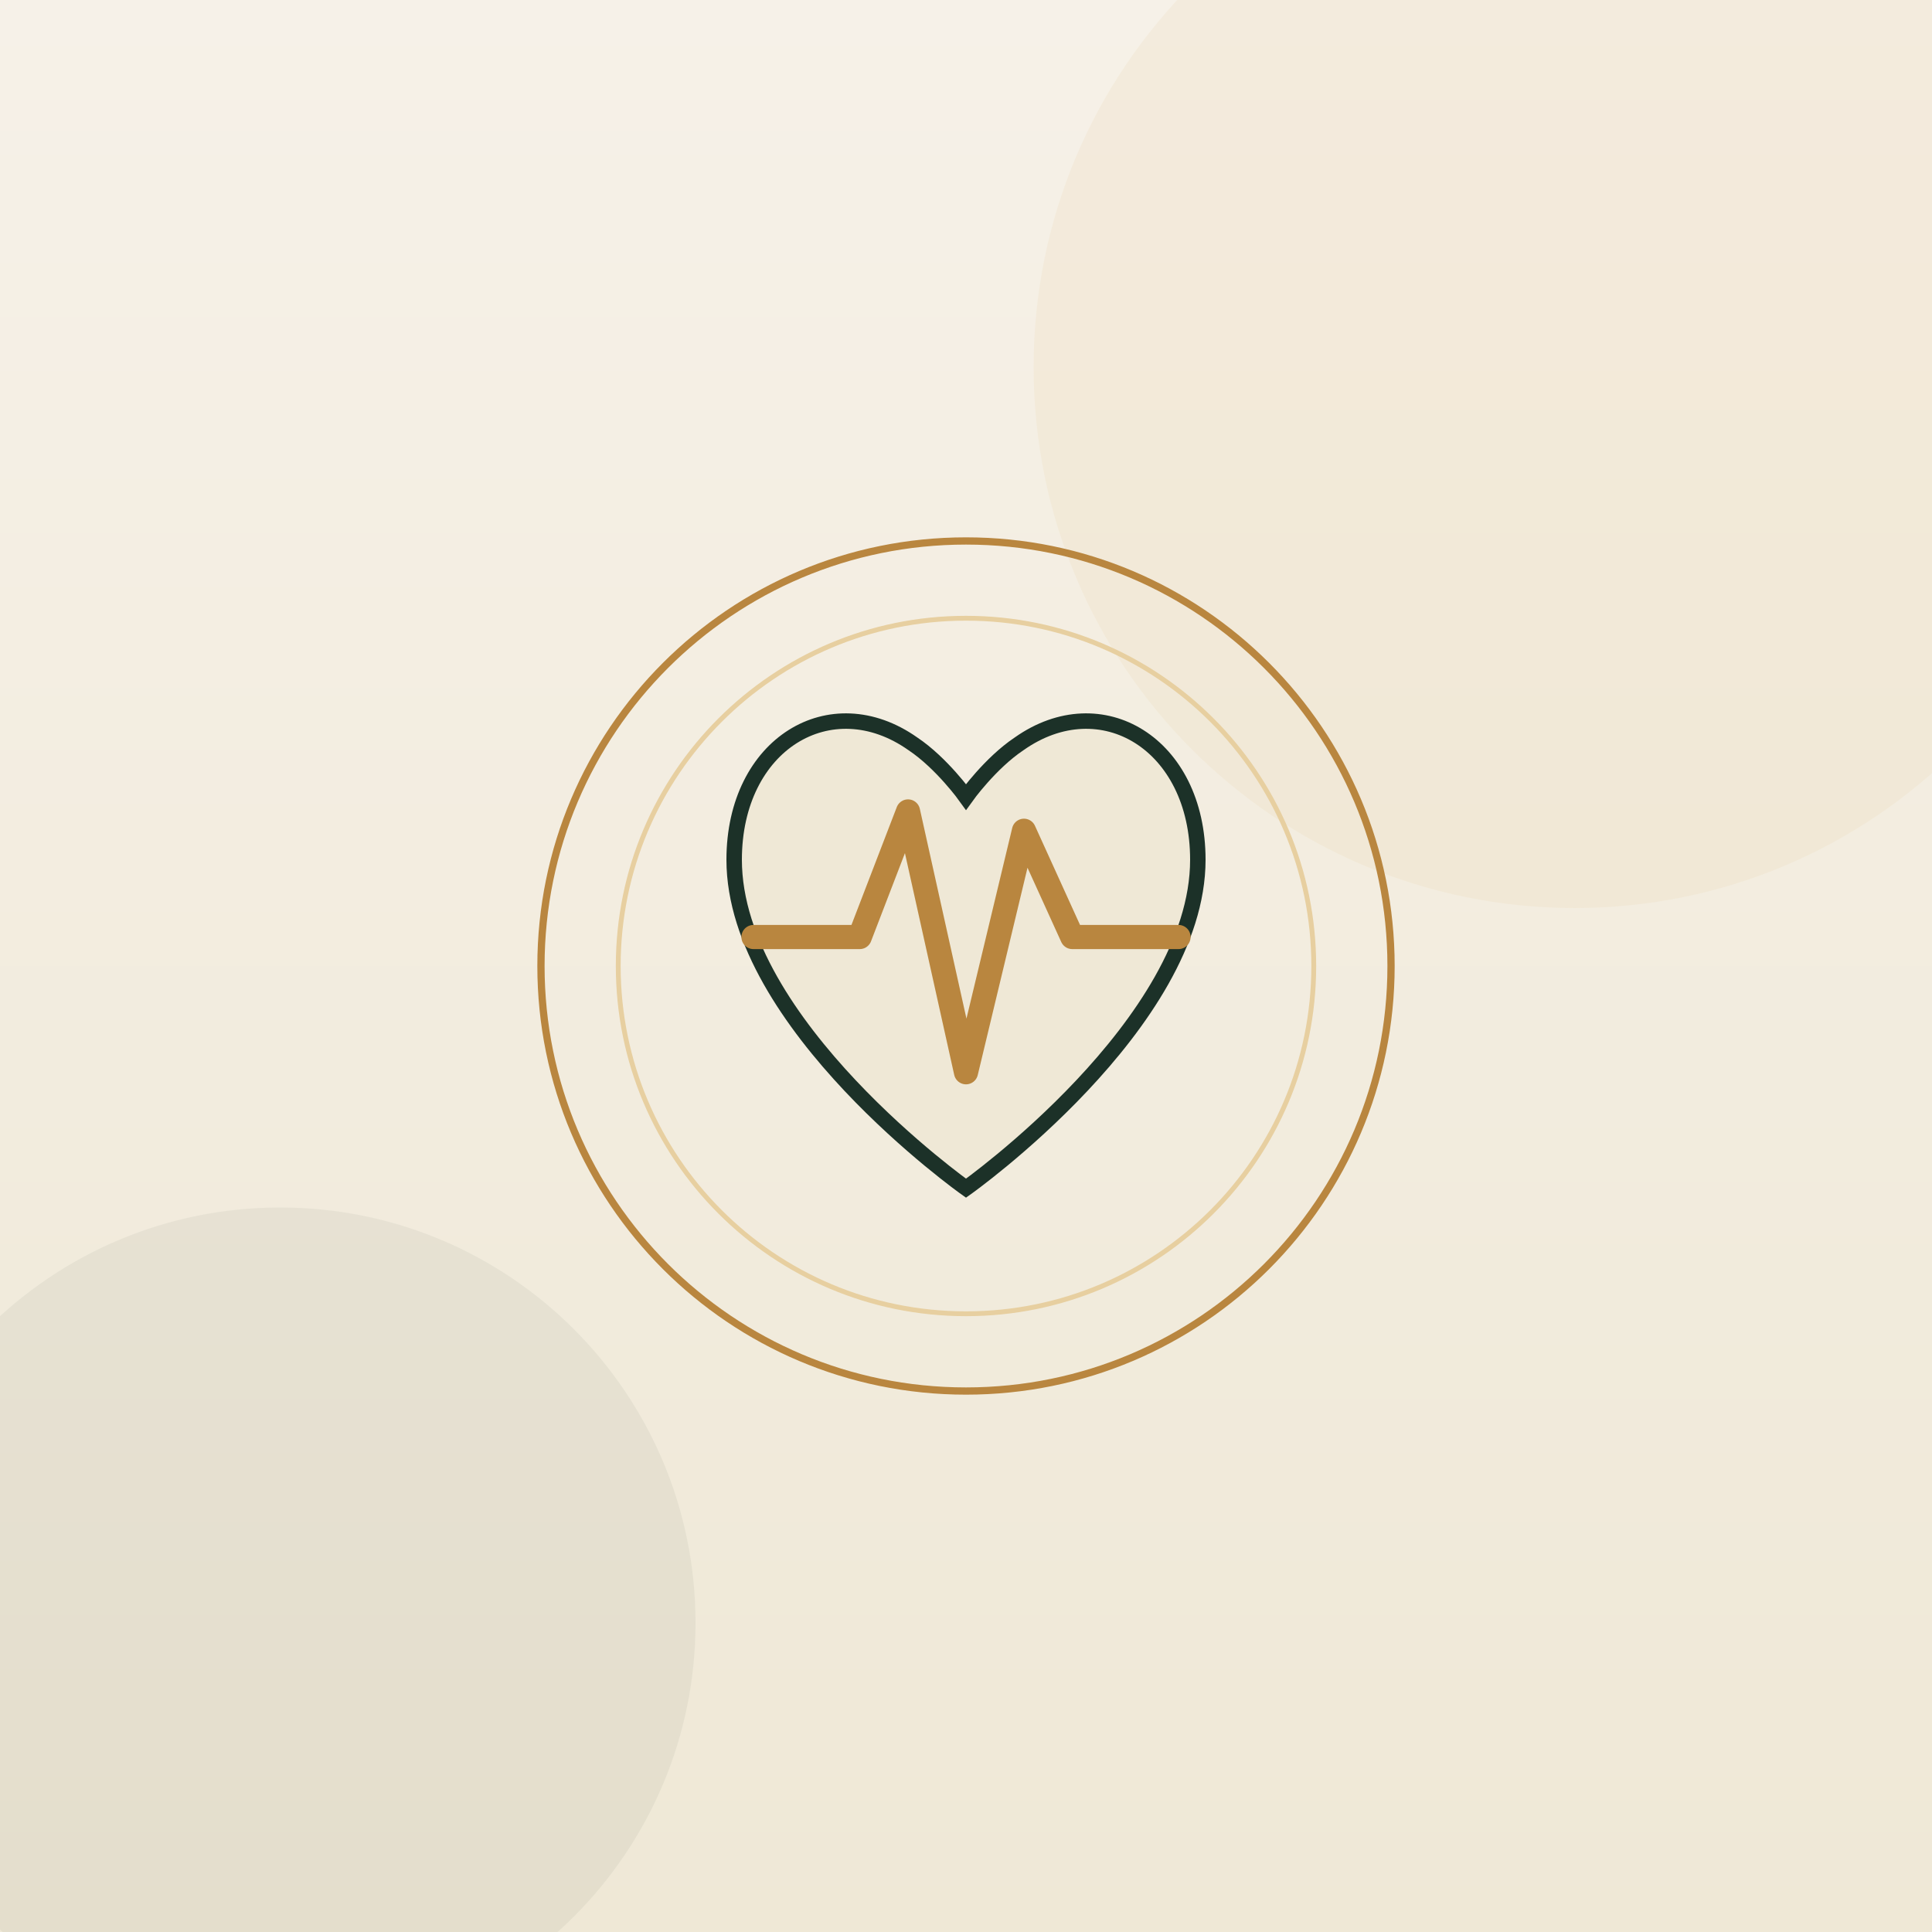
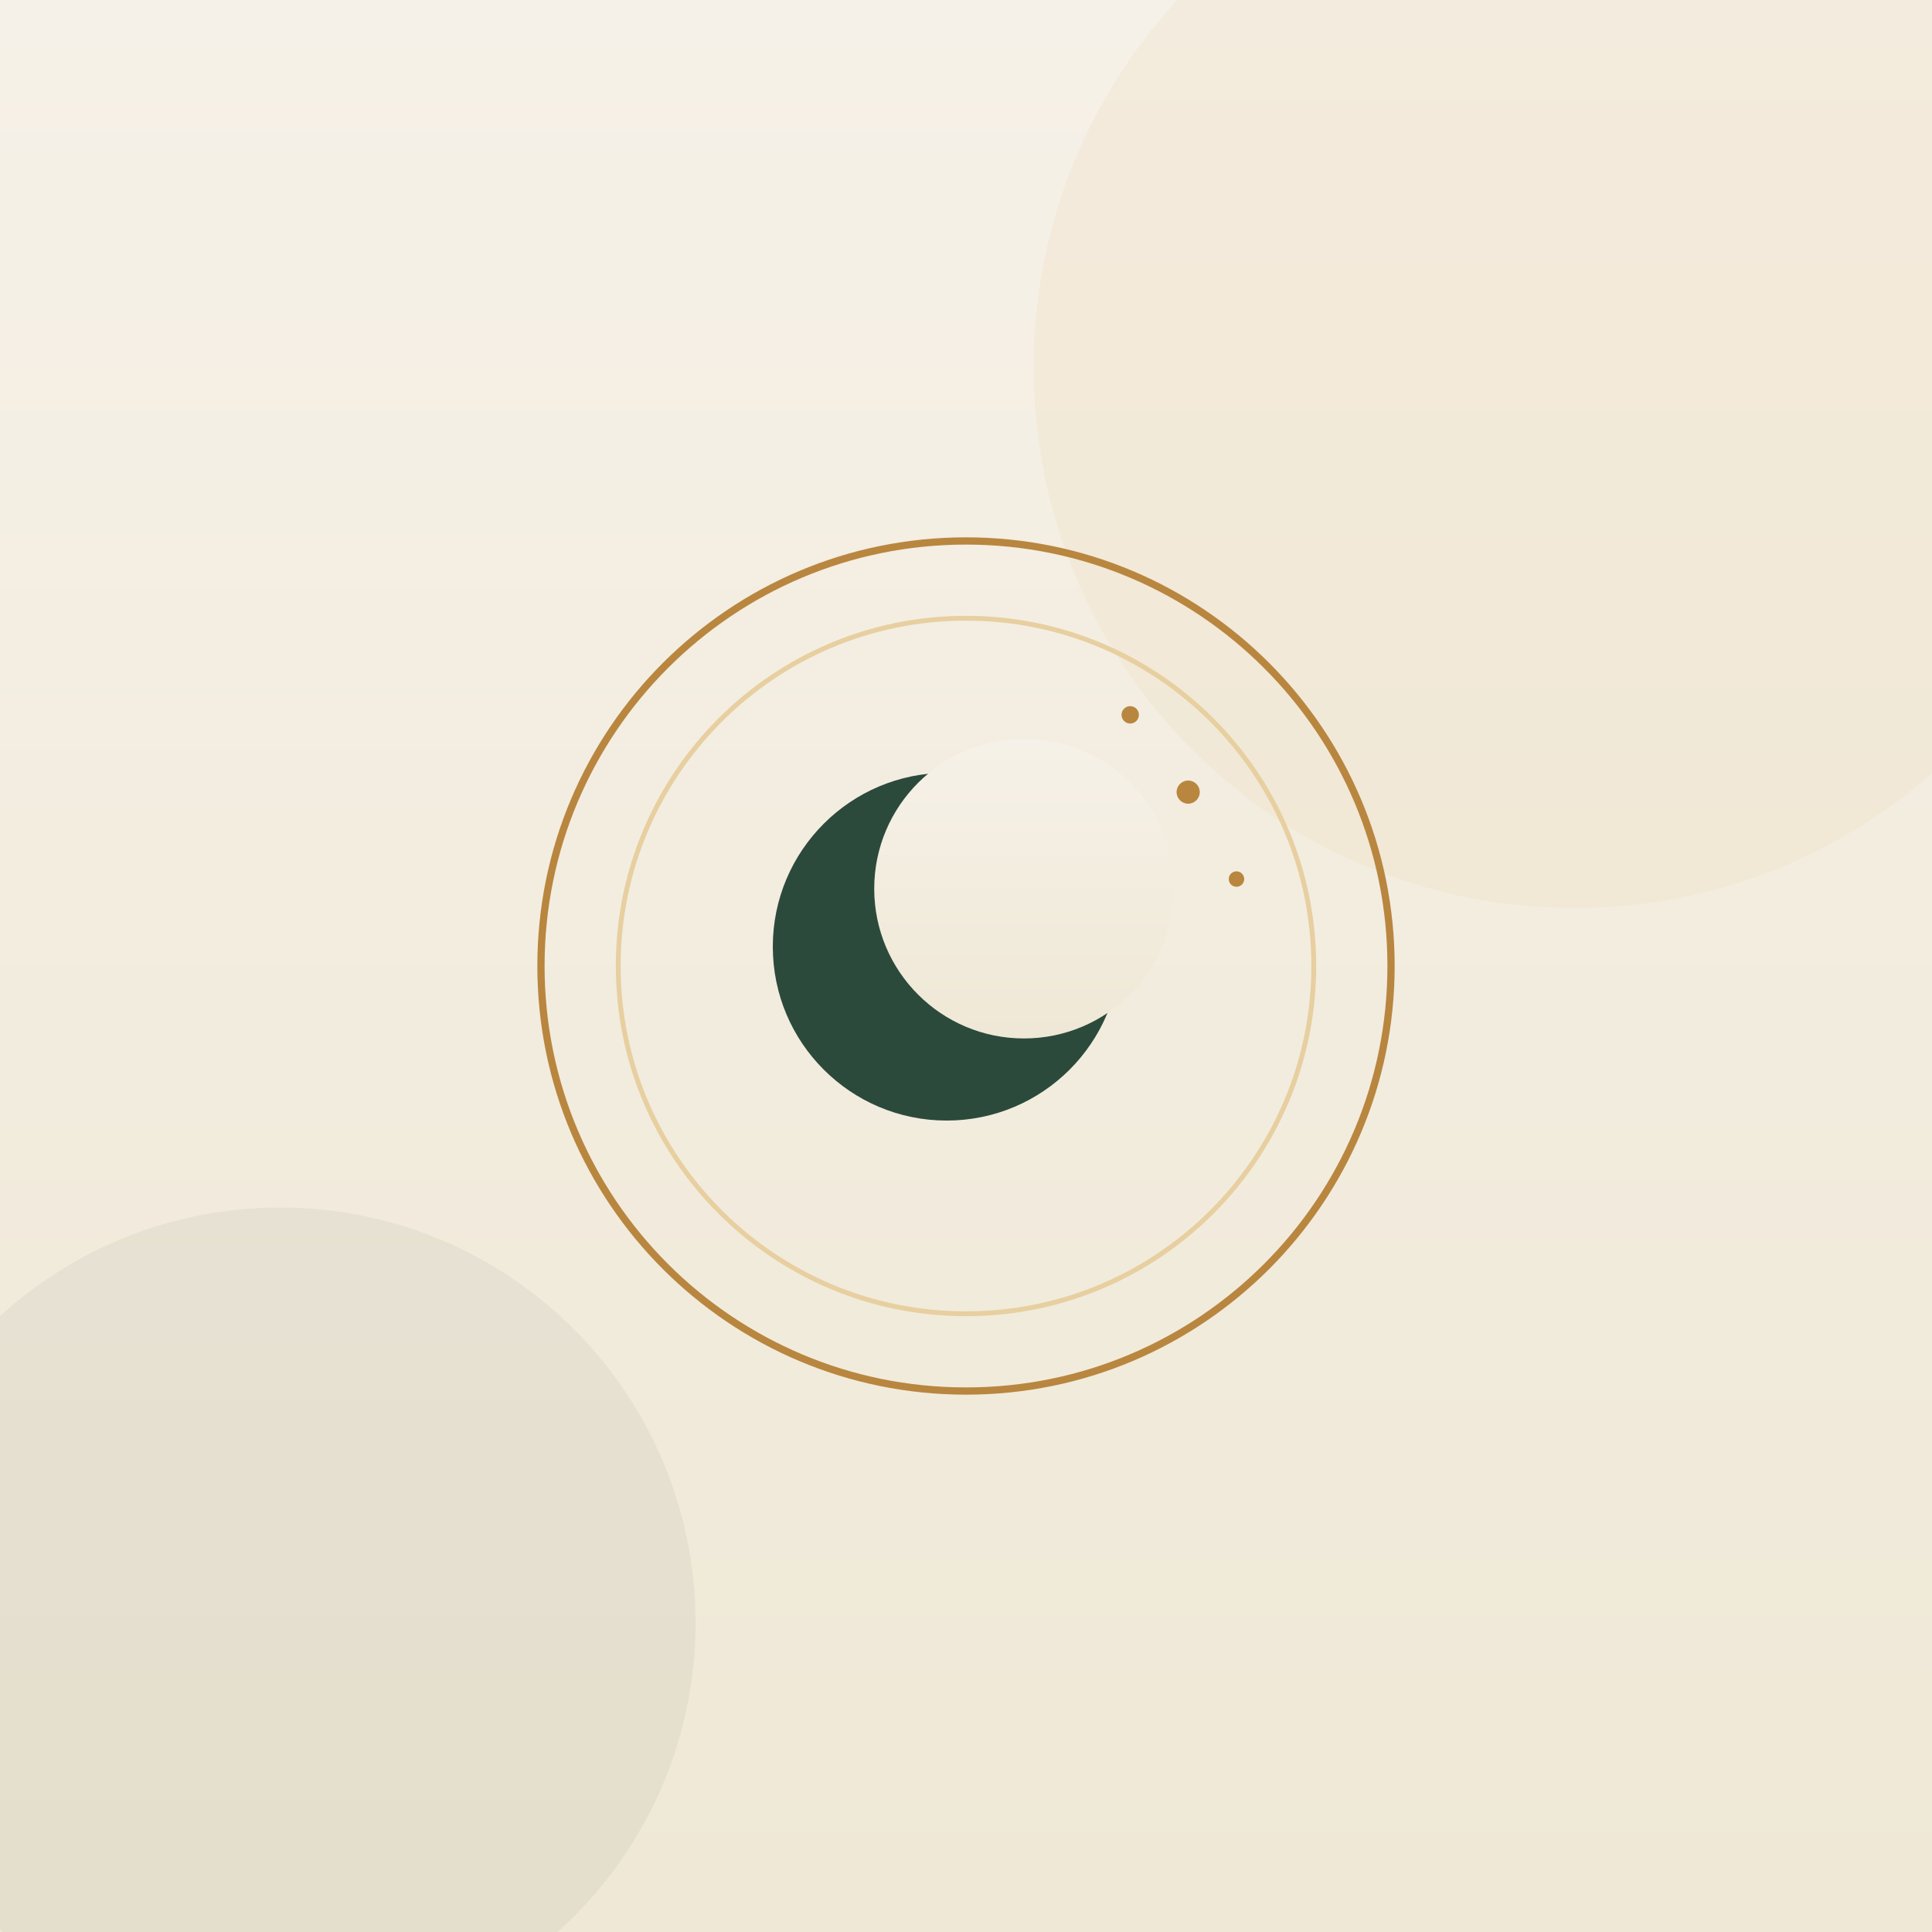
<svg xmlns="http://www.w3.org/2000/svg" width="100%" viewBox="0 0 400 400" role="img">
  <defs>
    <linearGradient id="paperBg" x1="0" y1="0" x2="0" y2="1">
      <stop offset="0%" stop-color="#F6F1E8" />
      <stop offset="100%" stop-color="#EFE8D6" />
    </linearGradient>
  </defs>
  <rect width="400" height="400" fill="url(#paperBg)" />
  <circle cx="326" cy="76" r="112" fill="#E7CFA0" opacity="0.16" />
  <circle cx="58" cy="336" r="86" fill="#2C4A3B" opacity="0.06" />
  <circle cx="200" cy="200" r="88" fill="none" stroke="#B9863F" stroke-width="1.5" />
  <circle cx="200" cy="200" r="72" fill="none" stroke="#E7CFA0" stroke-width="1" />
-   <path d="M200,246 C200,246 152,212 152,178 C152,154 172,142 189,154 C195,158 200,165 200,165 C200,165 205,158 211,154 C228,142 248,154 248,178 C248,212 200,246 200,246 Z" fill="#EFE8D6" stroke="#1C3128" stroke-width="3.2" />
-   <path d="M156,194 L178,194 L188,168 L200,222 L212,172 L222,194 L244,194" fill="none" stroke="#B9863F" stroke-width="5" stroke-linecap="round" stroke-linejoin="round" />
+   <circle cx="196" cy="196" r="36" fill="#2C4A3B" />
+   <circle cx="212" cy="184" r="31" fill="url(#paperBg)" />
+   <g fill="#B9863F">
+     <circle cx="246" cy="164" r="2.4" />
+     <circle cx="234" cy="148" r="1.8" />
+     <circle cx="256" cy="182" r="1.6" />
+   </g>
</svg>
